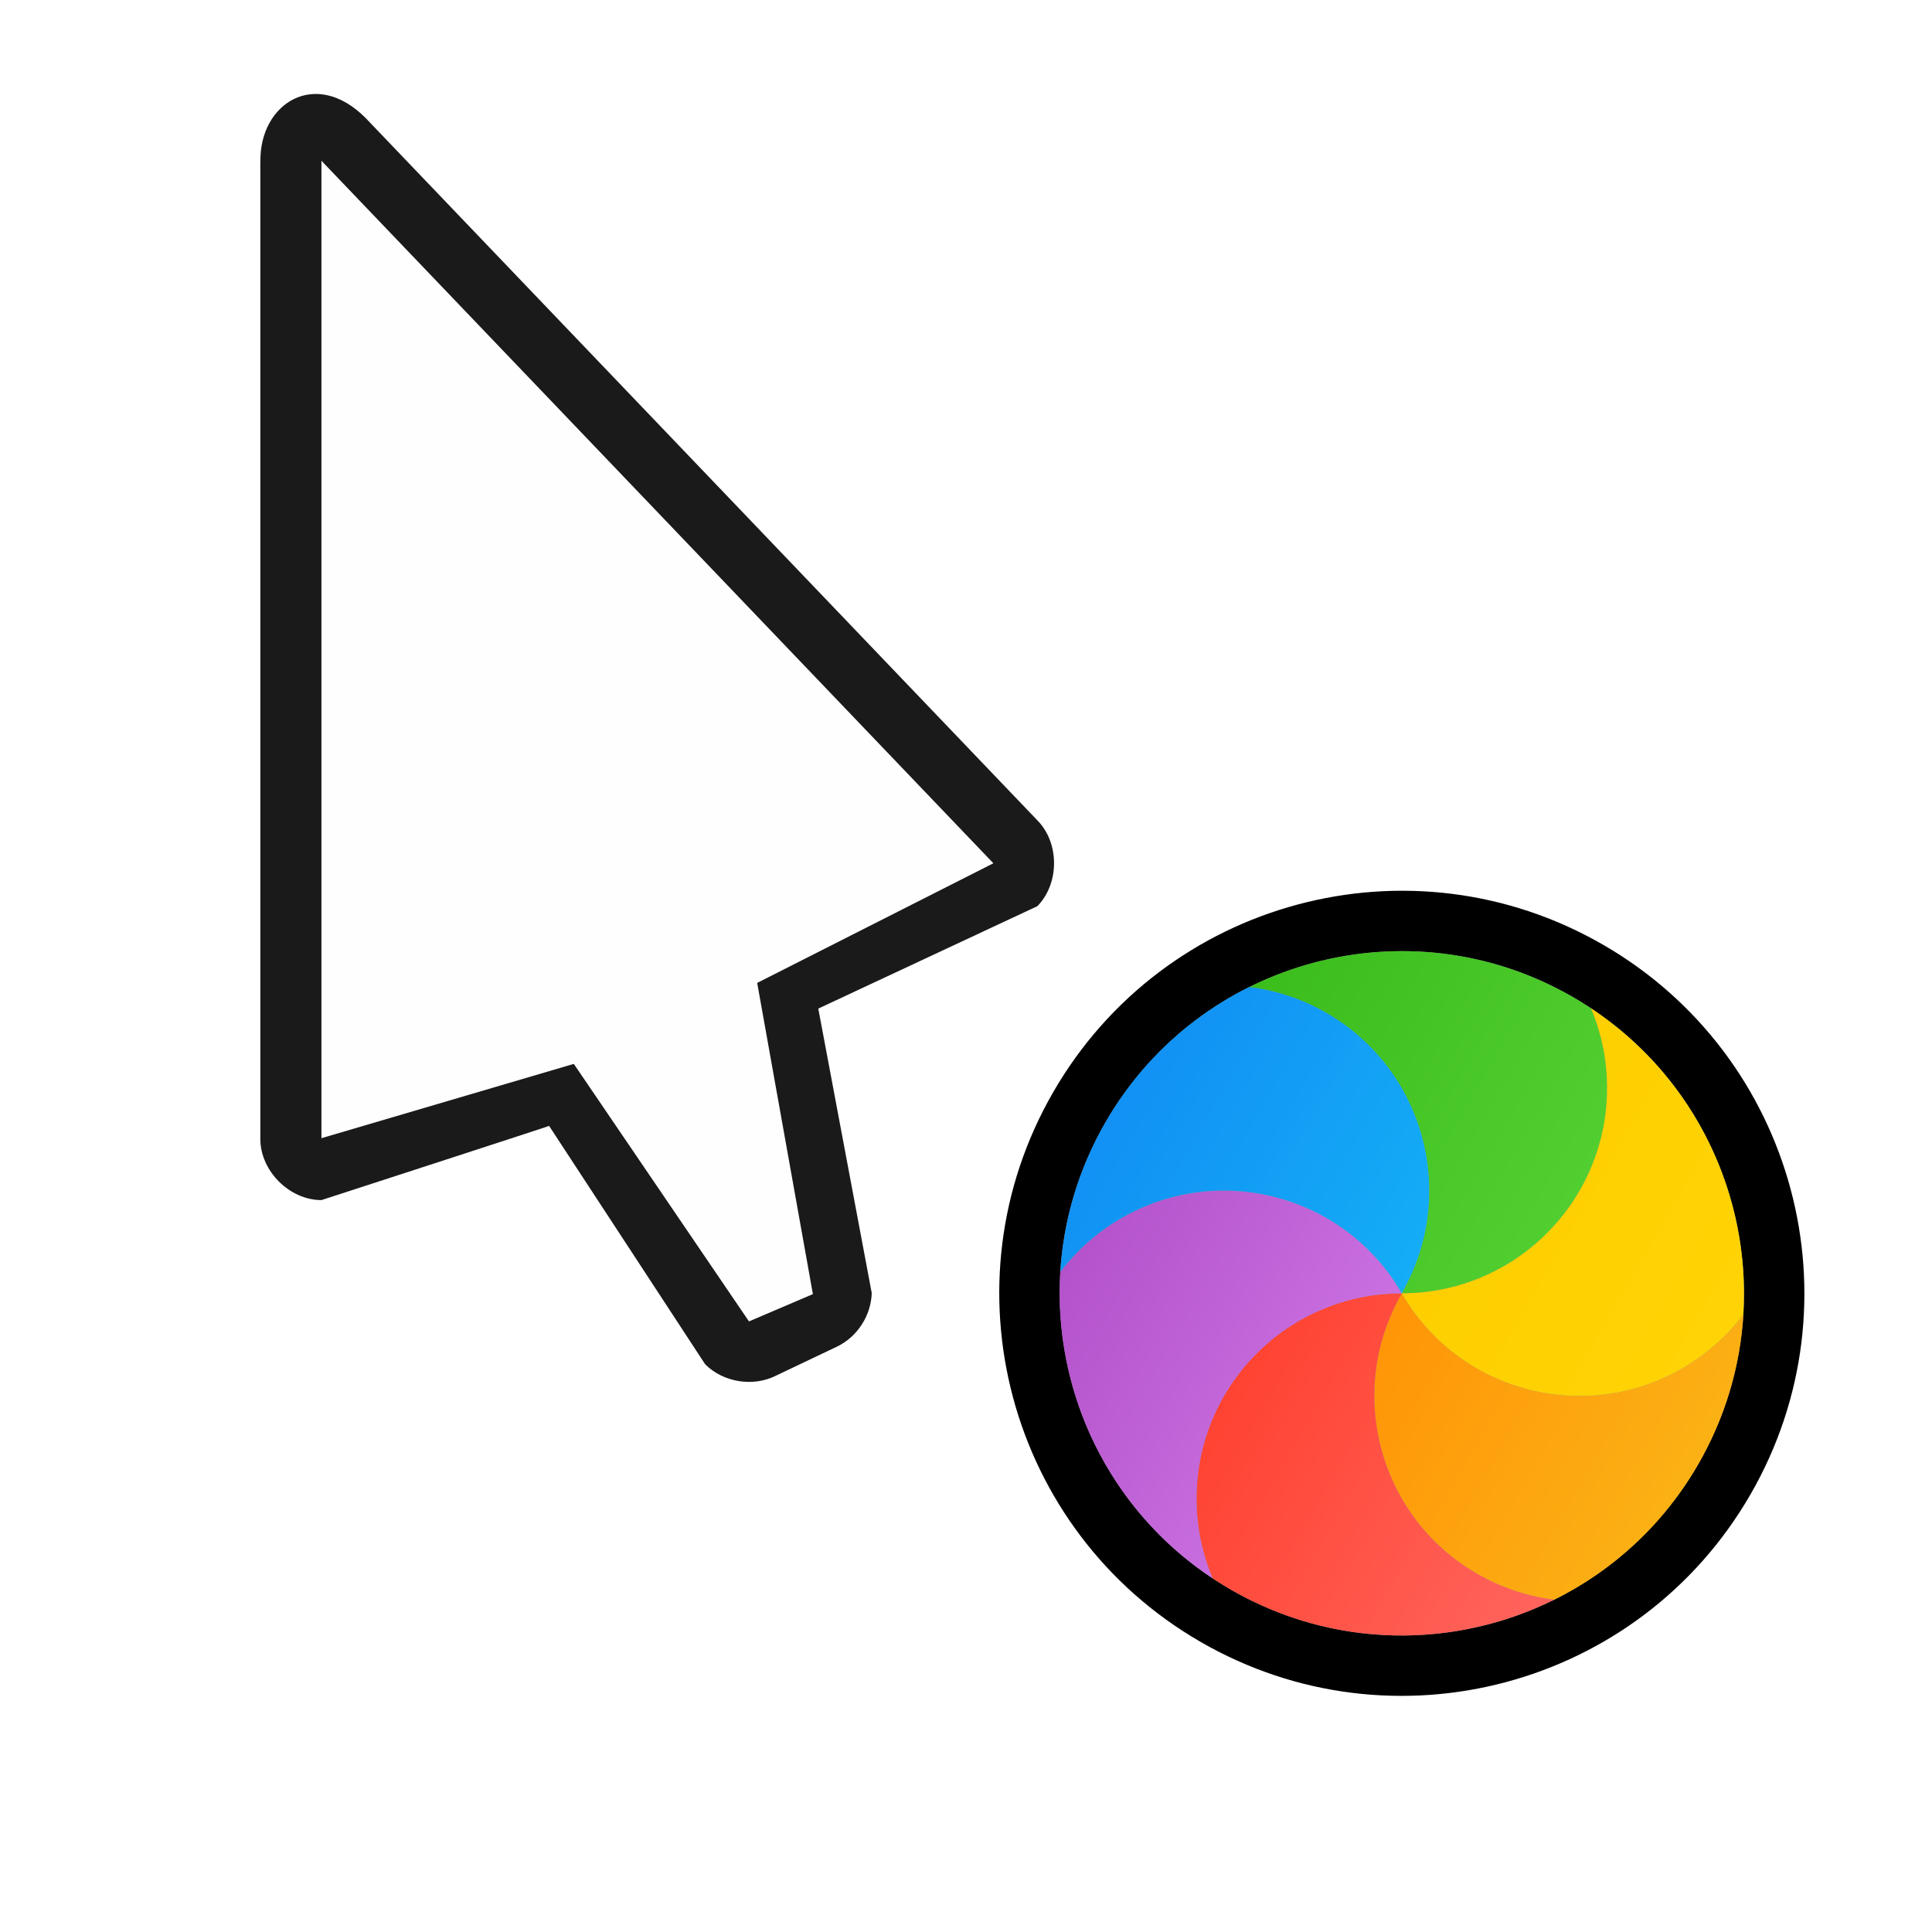
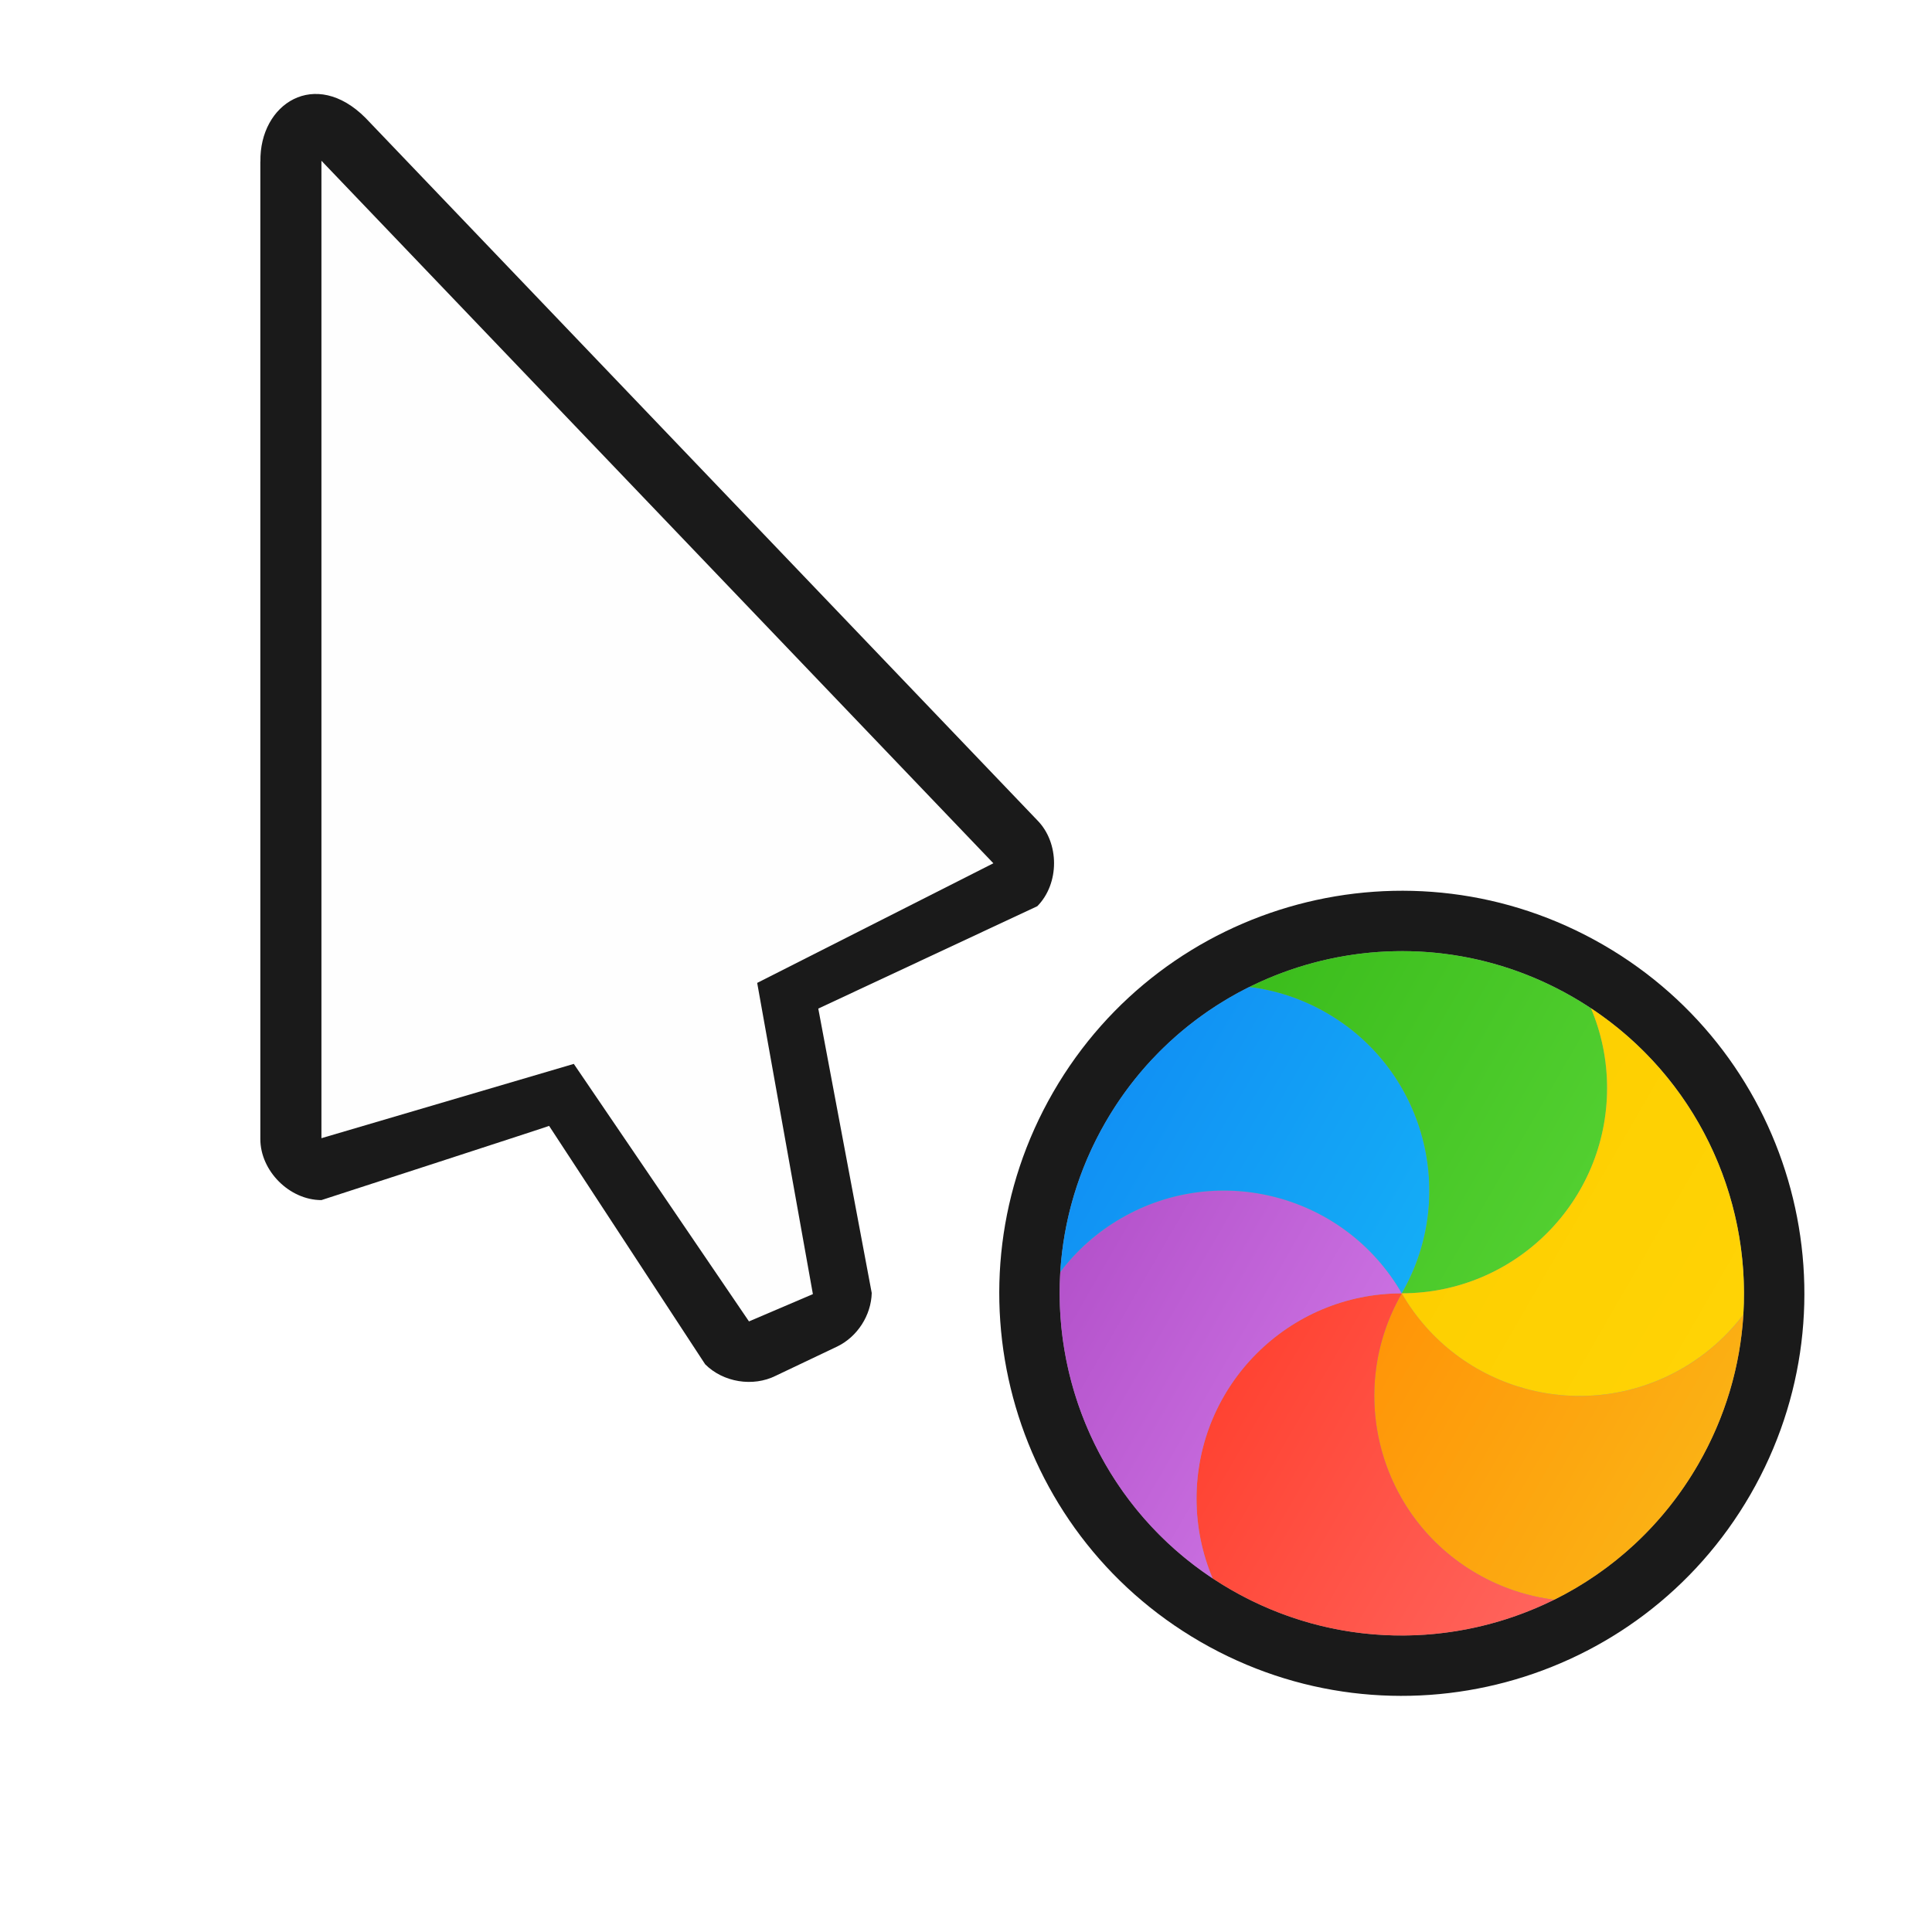
<svg xmlns="http://www.w3.org/2000/svg" height="240" viewBox="0 0 24 24" width="240" version="1.1" id="svg62">
  <defs id="defs66" />
  <linearGradient id="a" gradientTransform="matrix(0.4579123,0,0,0.4380064,8.607332,9.250079)" gradientUnits="userSpaceOnUse" x1="17.871" x2="17.871" y1="7.669" y2="17.893">
    <stop offset="0" stop-color="#fbb114" id="stop2" />
    <stop offset="1" stop-color="#ff9508" id="stop4" />
  </linearGradient>
  <linearGradient id="b" gradientTransform="matrix(0.4206575,0,0,0.4767976,8.607332,9.250079)" gradientUnits="userSpaceOnUse" x1="23.954" x2="23.954" y1="8.61" y2="19.256">
    <stop offset="0" stop-color="#ff645d" id="stop7" />
    <stop offset="1" stop-color="#ff4332" id="stop9" />
  </linearGradient>
  <linearGradient id="c" gradientTransform="matrix(0.4914857,0,0,0.4080861,8.607332,9.250079)" gradientUnits="userSpaceOnUse" x1="20.127" x2="20.127" y1="19.205" y2="29.033">
    <stop offset="0" stop-color="#ca70e1" id="stop12" />
    <stop offset="1" stop-color="#b452cb" id="stop14" />
  </linearGradient>
  <linearGradient id="d" gradientTransform="matrix(0.4579123,0,0,0.4380064,8.607332,9.250079)" gradientUnits="userSpaceOnUse" x1="16.36" x2="16.36" y1="17.893" y2="28.118">
    <stop offset="0" stop-color="#14adf6" id="stop17" />
    <stop offset="1" stop-color="#1191f4" id="stop19" />
  </linearGradient>
  <linearGradient id="e" gradientTransform="matrix(0.4206575,0,0,0.4767976,8.607332,9.250079)" gradientUnits="userSpaceOnUse" x1="13.308" x2="13.308" y1="13.619" y2="24.265">
    <stop offset="0" stop-color="#52cf30" id="stop22" />
    <stop offset="1" stop-color="#3bbd1c" id="stop24" />
  </linearGradient>
  <linearGradient id="f" gradientTransform="matrix(0.4914857,0,0,0.4080861,8.607332,9.250079)" gradientUnits="userSpaceOnUse" x1="11.766" x2="11.766" y1="9.377" y2="19.205">
    <stop offset="0" stop-color="#ffd305" id="stop27" />
    <stop offset="1" stop-color="#fdcf01" id="stop29" />
  </linearGradient>
  <filter id="g" color-interpolation-filters="sRGB" height="1.272" width="1.441" x="-.22" y="-.136">
    <feGaussianBlur stdDeviation=".905" id="feGaussianBlur32" />
  </filter>
  <filter id="h" color-interpolation-filters="sRGB" height="1.336" width="1.336" x="-.168" y="-.168">
    <feGaussianBlur stdDeviation=".7" id="feGaussianBlur35" />
  </filter>
  <path d="m3.234 2.007v12.142c0.0.397.362.759.759.759 0 0 2.946-.956 2.828-.922l1.939 2.962c.224.224.594.284.877.142l.765-.364c.249-.121.42-.387.427-.664l-.664-3.533 2.721-1.272c.277-.281.277-.787 0-1.067l-8.347-8.727c-.622-.622-1.317-.178-1.304.545z" fill="#1a1a1a" stroke-width=".759" id="path38" />
  <path d="m3.993 14.139v-12.142l8.347 8.727-2.934 1.486.692 3.866-.794.339-2.176-3.199z" fill="#fefefe" stroke-width=".759" id="path40" />
  <g fill-rule="evenodd" id="g60" transform="rotate(120,17.414,16.066)">
-     <circle cx="17.414" cy="16.066" fill="#1a1a1afff" r="5" stroke-width="0.455" id="circle42" />
+     <circle cx="17.414" cy="16.066" fill="#1a1a1a" r="5" stroke-width="0.455" id="circle42" />
    <circle cx="17.414" cy="16.066" fill="#959595" r="4.25" stroke-width="0.423" id="circle44" />
    <animateTransform attributeName="transform" type="rotate" from="0 17.414 16.066" to="360 17.414 16.066" additive="sum" begin="0s" dur="0.6s" repeatCount="1" />
    <g stroke-width="0.445" transform="matrix(0.9489808,0,0,0.9489808,1.808314,-0.149646)" id="g58">
      <path d="m 18.921,13.355 c 0.136,0.321 0.211,0.674 0.211,1.045 0,1.484 -1.203,2.687 -2.687,2.687 0.742,-1.285 0.302,-2.929 -0.984,-3.671 -0.321,-0.185 -0.665,-0.297 -1.011,-0.34 0.601,-0.299 1.278,-0.468 1.995,-0.468 0.916,0 1.767,0.275 2.476,0.746 z" fill="url(#a)" id="path46" style="fill:url(#a)" />
      <path d="m 20.915,17.366 c -0.21,0.278 -0.478,0.519 -0.799,0.705 -1.285,0.742 -2.929,0.302 -3.671,-0.984 1.484,0 2.687,-1.203 2.687,-2.687 0,-0.371 -0.075,-0.724 -0.211,-1.045 1.207,0.802 2.002,2.174 2.002,3.732 0,0.094 -0.003,0.187 -0.009,0.279 z" fill="url(#b)" id="path48" style="fill:url(#b)" />
      <path d="m 18.44,21.098 c -0.346,-0.043 -0.69,-0.155 -1.011,-0.34 -1.285,-0.742 -1.726,-2.385 -0.984,-3.671 0.742,1.285 2.385,1.726 3.671,0.984 0.321,-0.185 0.589,-0.427 0.799,-0.705 -0.101,1.638 -1.081,3.037 -2.475,3.732 z" fill="url(#c)" id="path50" style="fill:url(#c)" />
      <path d="m 13.968,20.82 c -0.136,-0.321 -0.211,-0.674 -0.211,-1.045 0,-1.484 1.203,-2.687 2.687,-2.687 -0.742,1.285 -0.302,2.929 0.984,3.671 0.321,0.186 0.665,0.297 1.011,0.34 -0.601,0.299 -1.278,0.468 -1.995,0.468 -0.916,0 -1.767,-0.275 -2.476,-0.746 z" fill="url(#d)" id="path52" style="fill:url(#d)" />
      <path d="m 11.975,16.809 c 0.21,-0.278 0.478,-0.519 0.799,-0.705 1.285,-0.742 2.929,-0.302 3.671,0.984 -1.484,0 -2.687,1.203 -2.687,2.687 0,0.371 0.075,0.724 0.211,1.045 -1.207,-0.802 -2.002,-2.174 -2.002,-3.732 0,-0.094 0.003,-0.187 0.009,-0.279 z" fill="url(#e)" id="path54" style="fill:url(#e)" />
      <path d="m 14.45,13.077 c 0.346,0.043 0.69,0.155 1.011,0.34 1.285,0.742 1.726,2.385 0.984,3.671 -0.742,-1.285 -2.385,-1.726 -3.671,-0.984 -0.321,0.185 -0.589,0.427 -0.799,0.705 0.101,-1.638 1.081,-3.037 2.475,-3.732 z" fill="url(#f)" id="path56" style="fill:url(#f)" />
    </g>
  </g>
</svg>
